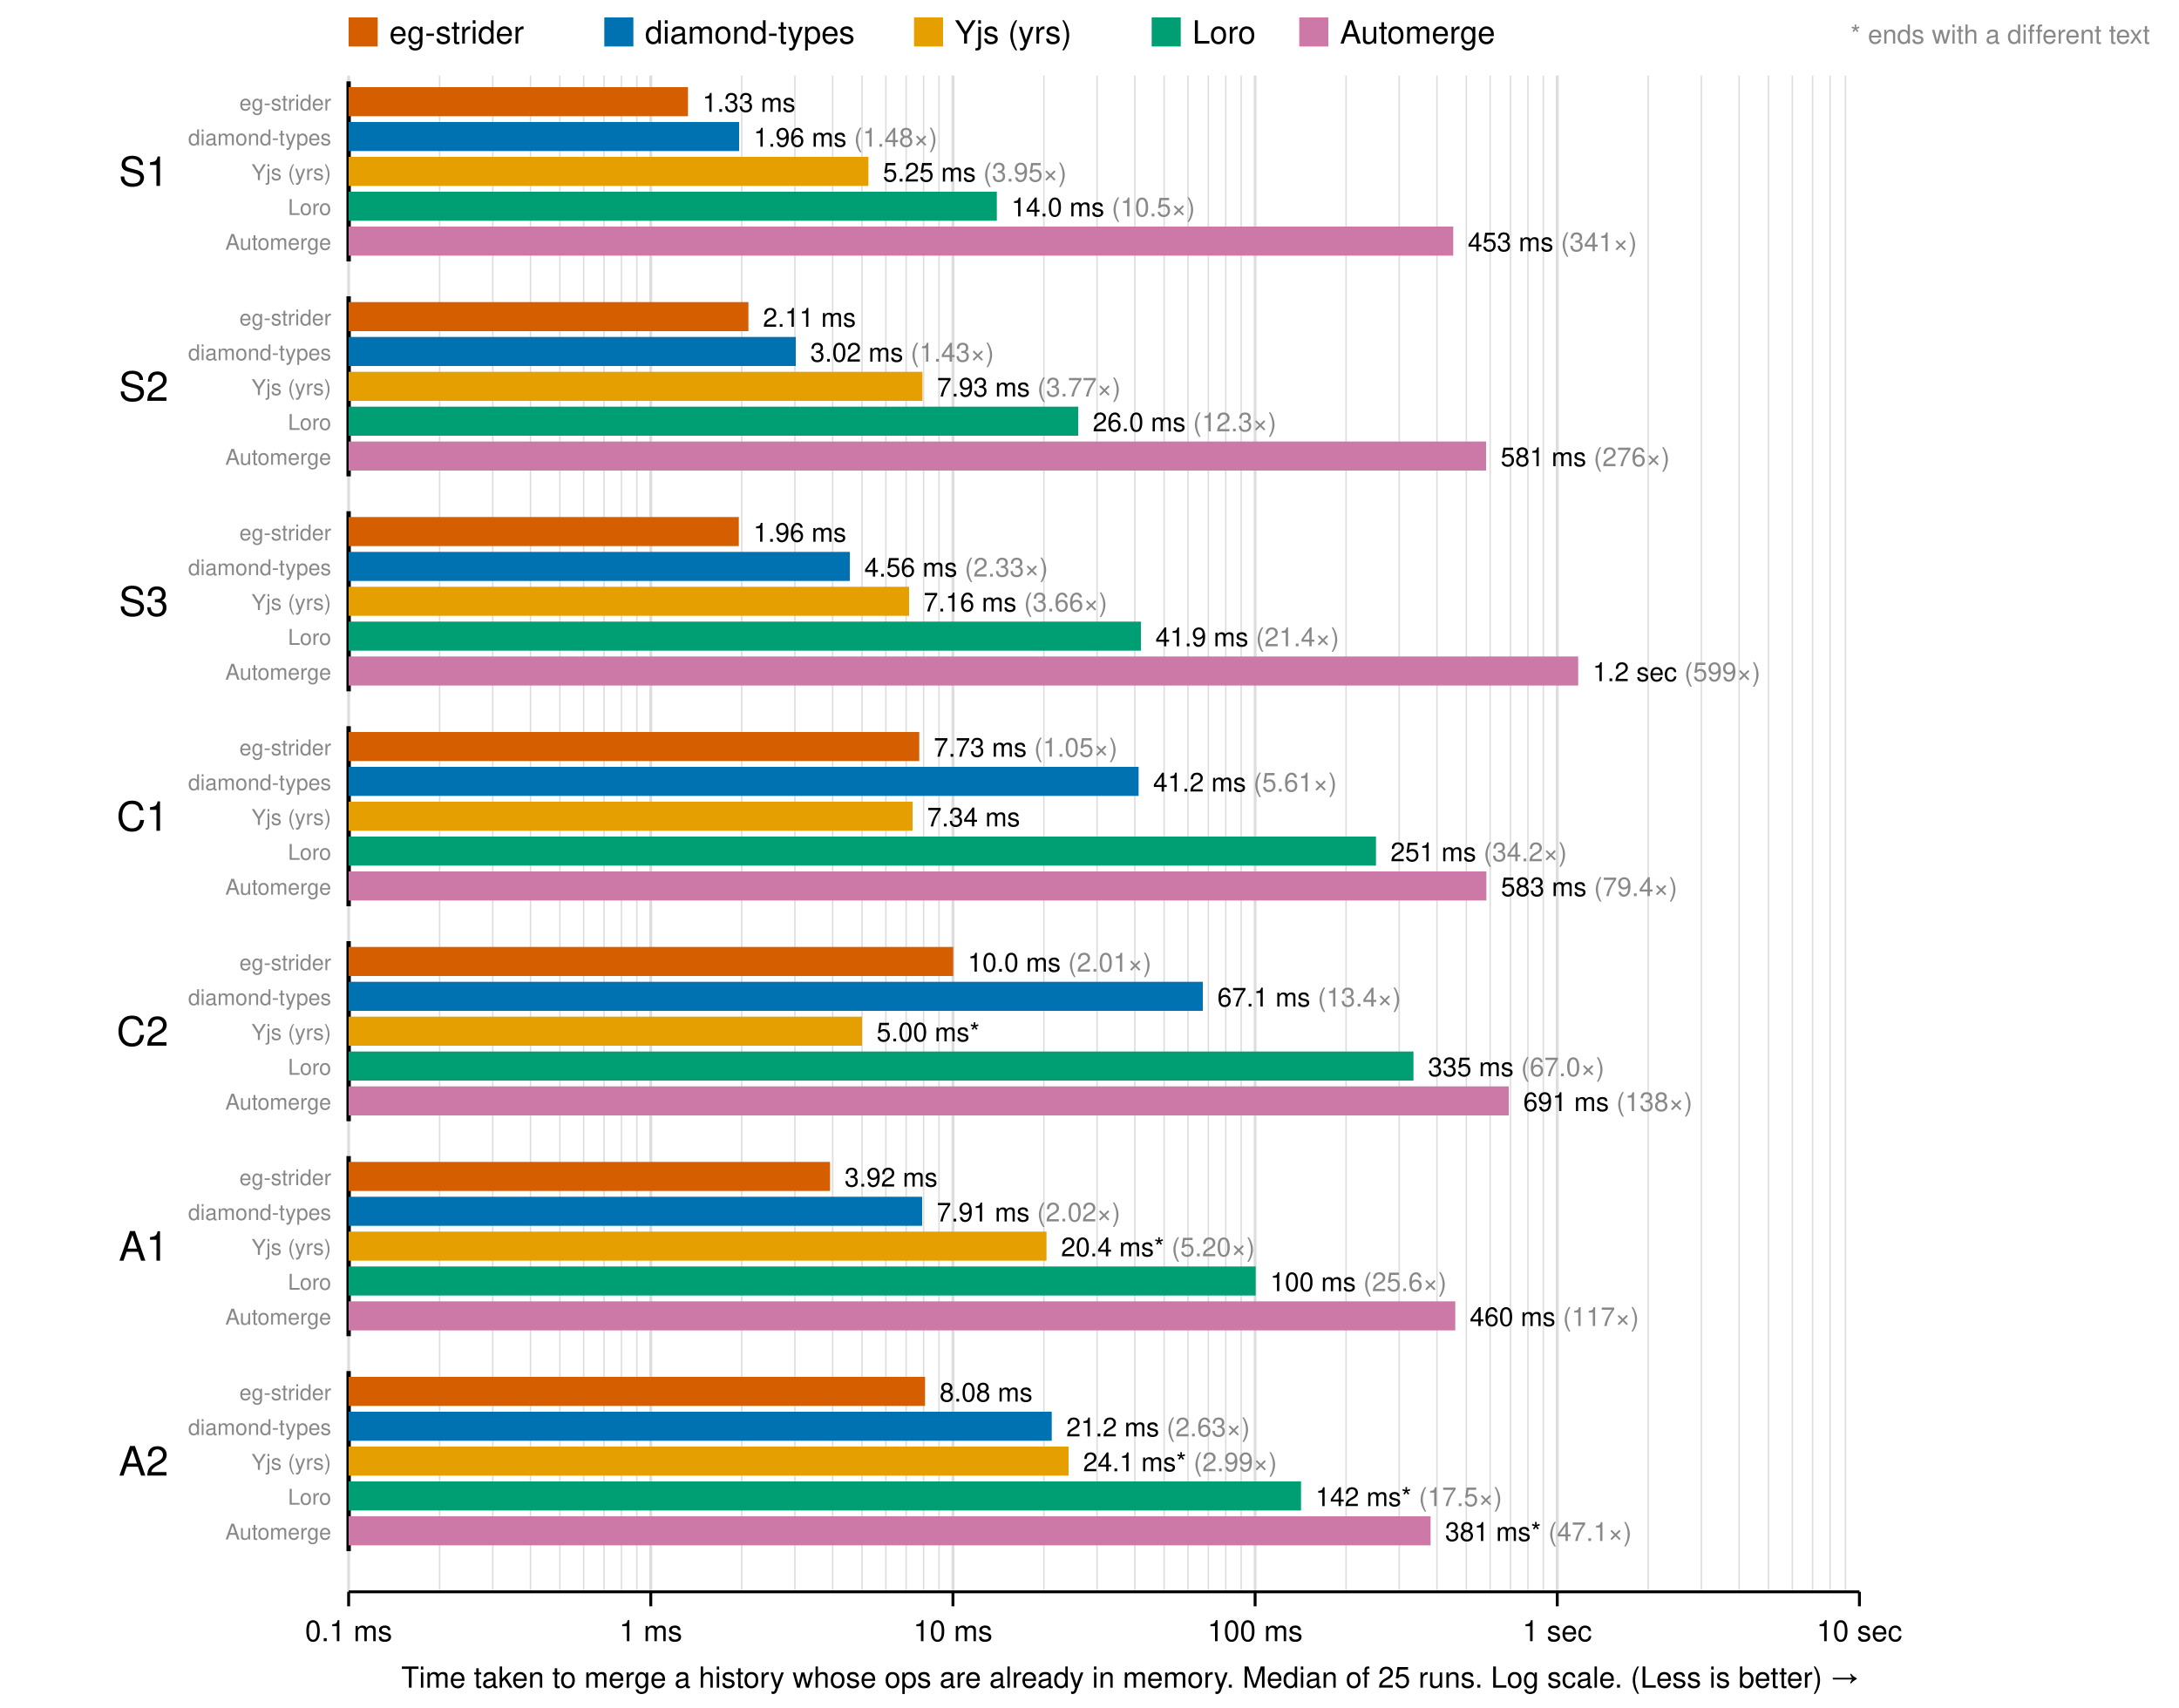
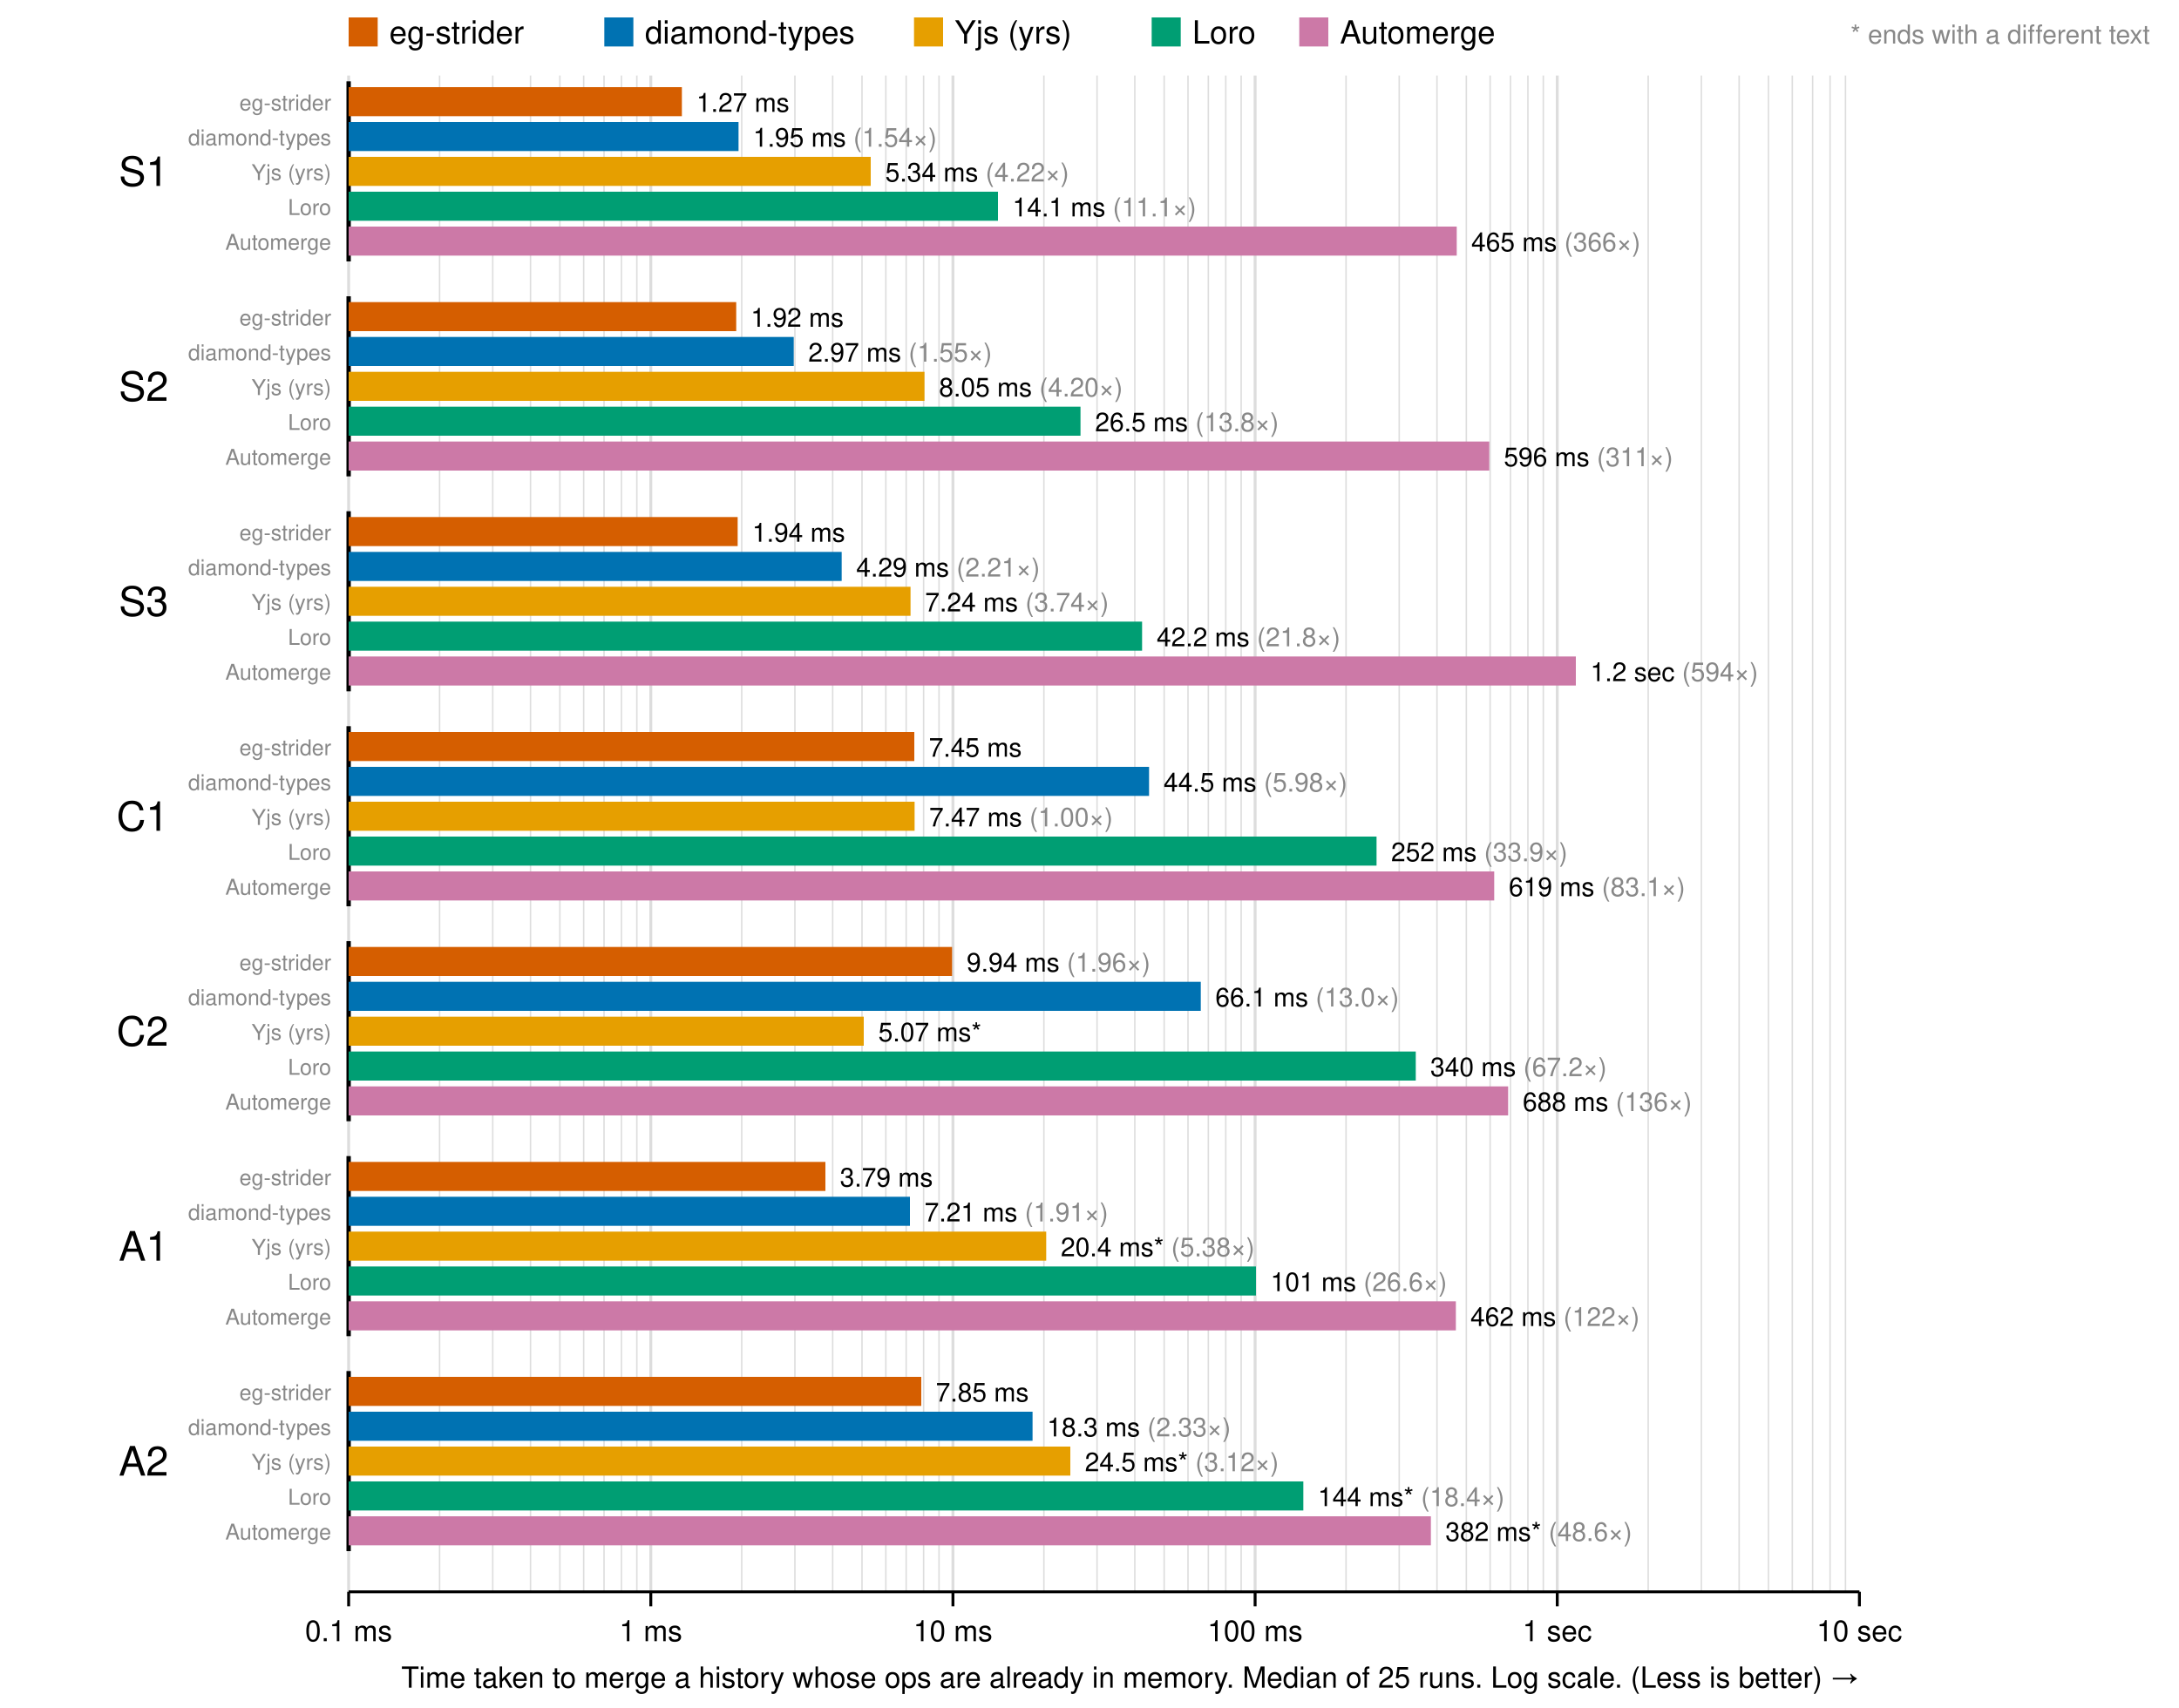
<svg xmlns="http://www.w3.org/2000/svg" viewBox="0 0 750 588" font-family="Helvetica, Arial, sans-serif">
  <rect width="750" height="588" fill="white" />
  <rect x="120" y="6" width="10" height="10" fill="#d55e00" />
  <text x="134" y="15" font-size="11">eg-strider</text>
  <rect x="208.0" y="6" width="10" height="10" fill="#0072b2" />
  <text x="222.0" y="15" font-size="11">diamond-types</text>
  <rect x="314.6" y="6" width="10" height="10" fill="#e69f00" />
  <text x="328.6" y="15" font-size="11">Yjs (yrs)</text>
  <rect x="396.4" y="6" width="10" height="10" fill="#009e73" />
  <text x="410.4" y="15" font-size="11">Loro</text>
  <rect x="447.2" y="6" width="10" height="10" fill="#cc79a7" />
  <text x="461.2" y="15" font-size="11">Automerge</text>
  <text x="740" y="15" font-size="9" fill="#888" text-anchor="end">* ends with a different text</text>
  <line x1="120.0" y1="26" x2="120.0" y2="548" stroke="#ddd" stroke-width="1" />
  <line x1="151.3" y1="26" x2="151.3" y2="548" stroke="#ddd" stroke-width="0.5" />
  <line x1="169.6" y1="26" x2="169.6" y2="548" stroke="#ddd" stroke-width="0.5" />
  <line x1="182.6" y1="26" x2="182.6" y2="548" stroke="#ddd" stroke-width="0.5" />
  <line x1="192.7" y1="26" x2="192.7" y2="548" stroke="#ddd" stroke-width="0.5" />
  <line x1="200.9" y1="26" x2="200.9" y2="548" stroke="#ddd" stroke-width="0.5" />
  <line x1="207.9" y1="26" x2="207.9" y2="548" stroke="#ddd" stroke-width="0.5" />
  <line x1="213.9" y1="26" x2="213.9" y2="548" stroke="#ddd" stroke-width="0.5" />
  <line x1="219.2" y1="26" x2="219.2" y2="548" stroke="#ddd" stroke-width="0.5" />
  <line x1="224.0" y1="26" x2="224.0" y2="548" stroke="#ddd" stroke-width="1" />
  <line x1="255.3" y1="26" x2="255.3" y2="548" stroke="#ddd" stroke-width="0.5" />
  <line x1="273.6" y1="26" x2="273.6" y2="548" stroke="#ddd" stroke-width="0.5" />
  <line x1="286.6" y1="26" x2="286.6" y2="548" stroke="#ddd" stroke-width="0.5" />
  <line x1="296.7" y1="26" x2="296.7" y2="548" stroke="#ddd" stroke-width="0.5" />
  <line x1="304.9" y1="26" x2="304.9" y2="548" stroke="#ddd" stroke-width="0.5" />
  <line x1="311.9" y1="26" x2="311.9" y2="548" stroke="#ddd" stroke-width="0.5" />
  <line x1="317.9" y1="26" x2="317.9" y2="548" stroke="#ddd" stroke-width="0.5" />
  <line x1="323.2" y1="26" x2="323.2" y2="548" stroke="#ddd" stroke-width="0.5" />
  <line x1="328.0" y1="26" x2="328.0" y2="548" stroke="#ddd" stroke-width="1" />
  <line x1="359.3" y1="26" x2="359.3" y2="548" stroke="#ddd" stroke-width="0.5" />
  <line x1="377.6" y1="26" x2="377.6" y2="548" stroke="#ddd" stroke-width="0.5" />
  <line x1="390.6" y1="26" x2="390.6" y2="548" stroke="#ddd" stroke-width="0.5" />
  <line x1="400.7" y1="26" x2="400.7" y2="548" stroke="#ddd" stroke-width="0.5" />
  <line x1="408.9" y1="26" x2="408.9" y2="548" stroke="#ddd" stroke-width="0.5" />
  <line x1="415.9" y1="26" x2="415.9" y2="548" stroke="#ddd" stroke-width="0.5" />
  <line x1="421.9" y1="26" x2="421.9" y2="548" stroke="#ddd" stroke-width="0.5" />
  <line x1="427.2" y1="26" x2="427.2" y2="548" stroke="#ddd" stroke-width="0.5" />
  <line x1="432.0" y1="26" x2="432.0" y2="548" stroke="#ddd" stroke-width="1" />
  <line x1="463.3" y1="26" x2="463.3" y2="548" stroke="#ddd" stroke-width="0.5" />
  <line x1="481.6" y1="26" x2="481.6" y2="548" stroke="#ddd" stroke-width="0.5" />
  <line x1="494.6" y1="26" x2="494.6" y2="548" stroke="#ddd" stroke-width="0.5" />
  <line x1="504.7" y1="26" x2="504.7" y2="548" stroke="#ddd" stroke-width="0.5" />
  <line x1="512.9" y1="26" x2="512.9" y2="548" stroke="#ddd" stroke-width="0.5" />
  <line x1="519.9" y1="26" x2="519.9" y2="548" stroke="#ddd" stroke-width="0.5" />
  <line x1="525.9" y1="26" x2="525.9" y2="548" stroke="#ddd" stroke-width="0.5" />
  <line x1="531.2" y1="26" x2="531.2" y2="548" stroke="#ddd" stroke-width="0.5" />
  <line x1="536.0" y1="26" x2="536.0" y2="548" stroke="#ddd" stroke-width="1" />
  <line x1="567.3" y1="26" x2="567.3" y2="548" stroke="#ddd" stroke-width="0.5" />
  <line x1="585.6" y1="26" x2="585.6" y2="548" stroke="#ddd" stroke-width="0.5" />
  <line x1="598.6" y1="26" x2="598.6" y2="548" stroke="#ddd" stroke-width="0.5" />
  <line x1="608.7" y1="26" x2="608.7" y2="548" stroke="#ddd" stroke-width="0.5" />
  <line x1="616.9" y1="26" x2="616.9" y2="548" stroke="#ddd" stroke-width="0.5" />
  <line x1="623.9" y1="26" x2="623.9" y2="548" stroke="#ddd" stroke-width="0.5" />
  <line x1="629.9" y1="26" x2="629.9" y2="548" stroke="#ddd" stroke-width="0.5" />
  <line x1="635.2" y1="26" x2="635.2" y2="548" stroke="#ddd" stroke-width="0.5" />
  <line x1="120.0" y1="548" x2="120.0" y2="553" stroke="black" />
  <text x="120.0" y="565" font-size="10" text-anchor="middle">0.1 ms</text>
  <line x1="224.0" y1="548" x2="224.0" y2="553" stroke="black" />
  <text x="224.0" y="565" font-size="10" text-anchor="middle">1 ms</text>
  <line x1="328.0" y1="548" x2="328.0" y2="553" stroke="black" />
  <text x="328.0" y="565" font-size="10" text-anchor="middle">10 ms</text>
  <line x1="432.0" y1="548" x2="432.0" y2="553" stroke="black" />
  <text x="432.0" y="565" font-size="10" text-anchor="middle">100 ms</text>
  <line x1="536.0" y1="548" x2="536.0" y2="553" stroke="black" />
  <text x="536.0" y="565" font-size="10" text-anchor="middle">1 sec</text>
  <line x1="640.0" y1="548" x2="640.0" y2="553" stroke="black" />
  <text x="640.0" y="565" font-size="10" text-anchor="middle">10 sec</text>
  <line x1="120" y1="548" x2="640" y2="548" stroke="black" />
  <text x="640" y="581" font-size="10" text-anchor="end">Time taken to merge a history whose ops are already in memory. Median of 25 runs. Log scale. (Less is better) →</text>
  <text x="58" y="64.0" font-size="14" text-anchor="end">S1</text>
  <line x1="120" y1="28" x2="120" y2="90" stroke="black" stroke-width="1.5" />
  <text x="114" y="38" font-size="7.5" fill="#888" text-anchor="end">eg-strider</text>
-   <rect x="120" y="30" width="116.8" height="10" fill="#d55e00" />
-   <text x="241.8" y="38.5" font-size="9">1.33 ms</text>
+   <rect x="120" y="30" width="114.7" height="10" fill="#d55e00" />
+   <text x="239.7" y="38.5" font-size="9">1.27 ms</text>
  <text x="114" y="50" font-size="7.5" fill="#888" text-anchor="end">diamond-types</text>
-   <rect x="120" y="42" width="134.4" height="10" fill="#0072b2" />
-   <text x="259.4" y="50.5" font-size="9">1.96 ms <tspan fill="#888">(1.48×)</tspan>
+   <rect x="120" y="42" width="134.2" height="10" fill="#0072b2" />
+   <text x="259.2" y="50.5" font-size="9">1.95 ms <tspan fill="#888">(1.54×)</tspan>
  </text>
  <text x="114" y="62" font-size="7.5" fill="#888" text-anchor="end">Yjs (yrs)</text>
-   <rect x="120" y="54" width="178.9" height="10" fill="#e69f00" />
-   <text x="303.9" y="62.5" font-size="9">5.25 ms <tspan fill="#888">(3.95×)</tspan>
+   <rect x="120" y="54" width="179.7" height="10" fill="#e69f00" />
+   <text x="304.7" y="62.5" font-size="9">5.34 ms <tspan fill="#888">(4.22×)</tspan>
  </text>
  <text x="114" y="74" font-size="7.5" fill="#888" text-anchor="end">Loro</text>
-   <rect x="120" y="66" width="223.1" height="10" fill="#009e73" />
-   <text x="348.1" y="74.5" font-size="9">14.0 ms <tspan fill="#888">(10.5×)</tspan>
+   <rect x="120" y="66" width="223.5" height="10" fill="#009e73" />
+   <text x="348.5" y="74.5" font-size="9">14.1 ms <tspan fill="#888">(11.1×)</tspan>
  </text>
  <text x="114" y="86" font-size="7.5" fill="#888" text-anchor="end">Automerge</text>
-   <rect x="120" y="78" width="380.2" height="10" fill="#cc79a7" />
-   <text x="505.2" y="86.5" font-size="9">453 ms <tspan fill="#888">(341×)</tspan>
+   <rect x="120" y="78" width="381.4" height="10" fill="#cc79a7" />
+   <text x="506.4" y="86.5" font-size="9">465 ms <tspan fill="#888">(366×)</tspan>
  </text>
  <text x="58" y="138.0" font-size="14" text-anchor="end">S2</text>
  <line x1="120" y1="102" x2="120" y2="164" stroke="black" stroke-width="1.5" />
  <text x="114" y="112" font-size="7.5" fill="#888" text-anchor="end">eg-strider</text>
-   <rect x="120" y="104" width="137.6" height="10" fill="#d55e00" />
-   <text x="262.6" y="112.5" font-size="9">2.11 ms</text>
+   <rect x="120" y="104" width="133.4" height="10" fill="#d55e00" />
+   <text x="258.4" y="112.5" font-size="9">1.92 ms</text>
  <text x="114" y="124" font-size="7.5" fill="#888" text-anchor="end">diamond-types</text>
-   <rect x="120" y="116" width="153.9" height="10" fill="#0072b2" />
-   <text x="278.9" y="124.5" font-size="9">3.02 ms <tspan fill="#888">(1.43×)</tspan>
+   <rect x="120" y="116" width="153.2" height="10" fill="#0072b2" />
+   <text x="278.2" y="124.5" font-size="9">2.97 ms <tspan fill="#888">(1.55×)</tspan>
  </text>
  <text x="114" y="136" font-size="7.5" fill="#888" text-anchor="end">Yjs (yrs)</text>
-   <rect x="120" y="128" width="197.5" height="10" fill="#e69f00" />
-   <text x="322.5" y="136.5" font-size="9">7.93 ms <tspan fill="#888">(3.77×)</tspan>
+   <rect x="120" y="128" width="198.2" height="10" fill="#e69f00" />
+   <text x="323.2" y="136.5" font-size="9">8.05 ms <tspan fill="#888">(4.20×)</tspan>
  </text>
  <text x="114" y="148" font-size="7.5" fill="#888" text-anchor="end">Loro</text>
-   <rect x="120" y="140" width="251.1" height="10" fill="#009e73" />
-   <text x="376.1" y="148.5" font-size="9">26.0 ms <tspan fill="#888">(12.3×)</tspan>
+   <rect x="120" y="140" width="251.9" height="10" fill="#009e73" />
+   <text x="376.9" y="148.5" font-size="9">26.5 ms <tspan fill="#888">(13.8×)</tspan>
  </text>
  <text x="114" y="160" font-size="7.5" fill="#888" text-anchor="end">Automerge</text>
-   <rect x="120" y="152" width="391.5" height="10" fill="#cc79a7" />
-   <text x="516.5" y="160.5" font-size="9">581 ms <tspan fill="#888">(276×)</tspan>
+   <rect x="120" y="152" width="392.6" height="10" fill="#cc79a7" />
+   <text x="517.6" y="160.5" font-size="9">596 ms <tspan fill="#888">(311×)</tspan>
  </text>
  <text x="58" y="212.0" font-size="14" text-anchor="end">S3</text>
  <line x1="120" y1="176" x2="120" y2="238" stroke="black" stroke-width="1.5" />
  <text x="114" y="186" font-size="7.5" fill="#888" text-anchor="end">eg-strider</text>
-   <rect x="120" y="178" width="134.3" height="10" fill="#d55e00" />
-   <text x="259.3" y="186.5" font-size="9">1.96 ms</text>
+   <rect x="120" y="178" width="133.9" height="10" fill="#d55e00" />
+   <text x="258.9" y="186.5" font-size="9">1.94 ms</text>
  <text x="114" y="198" font-size="7.5" fill="#888" text-anchor="end">diamond-types</text>
-   <rect x="120" y="190" width="172.5" height="10" fill="#0072b2" />
-   <text x="297.5" y="198.5" font-size="9">4.56 ms <tspan fill="#888">(2.33×)</tspan>
+   <rect x="120" y="190" width="169.7" height="10" fill="#0072b2" />
+   <text x="294.7" y="198.5" font-size="9">4.29 ms <tspan fill="#888">(2.21×)</tspan>
  </text>
  <text x="114" y="210" font-size="7.5" fill="#888" text-anchor="end">Yjs (yrs)</text>
-   <rect x="120" y="202" width="192.9" height="10" fill="#e69f00" />
-   <text x="317.9" y="210.5" font-size="9">7.16 ms <tspan fill="#888">(3.66×)</tspan>
+   <rect x="120" y="202" width="193.4" height="10" fill="#e69f00" />
+   <text x="318.4" y="210.5" font-size="9">7.24 ms <tspan fill="#888">(3.74×)</tspan>
  </text>
  <text x="114" y="222" font-size="7.5" fill="#888" text-anchor="end">Loro</text>
-   <rect x="120" y="214" width="272.7" height="10" fill="#009e73" />
-   <text x="397.7" y="222.5" font-size="9">41.9 ms <tspan fill="#888">(21.4×)</tspan>
+   <rect x="120" y="214" width="273.1" height="10" fill="#009e73" />
+   <text x="398.1" y="222.5" font-size="9">42.2 ms <tspan fill="#888">(21.8×)</tspan>
  </text>
  <text x="114" y="234" font-size="7.5" fill="#888" text-anchor="end">Automerge</text>
-   <rect x="120" y="226" width="423.2" height="10" fill="#cc79a7" />
-   <text x="548.2" y="234.5" font-size="9">1.2 sec <tspan fill="#888">(599×)</tspan>
+   <rect x="120" y="226" width="422.4" height="10" fill="#cc79a7" />
+   <text x="547.4" y="234.5" font-size="9">1.2 sec <tspan fill="#888">(594×)</tspan>
  </text>
  <text x="58" y="286.0" font-size="14" text-anchor="end">C1</text>
  <line x1="120" y1="250" x2="120" y2="312" stroke="black" stroke-width="1.5" />
  <text x="114" y="260" font-size="7.5" fill="#888" text-anchor="end">eg-strider</text>
-   <rect x="120" y="252" width="196.4" height="10" fill="#d55e00" />
-   <text x="321.4" y="260.5" font-size="9">7.73 ms <tspan fill="#888">(1.05×)</tspan>
-   </text>
+   <rect x="120" y="252" width="194.7" height="10" fill="#d55e00" />
+   <text x="319.7" y="260.5" font-size="9">7.45 ms</text>
  <text x="114" y="272" font-size="7.5" fill="#888" text-anchor="end">diamond-types</text>
-   <rect x="120" y="264" width="271.9" height="10" fill="#0072b2" />
-   <text x="396.9" y="272.5" font-size="9">41.2 ms <tspan fill="#888">(5.61×)</tspan>
+   <rect x="120" y="264" width="275.5" height="10" fill="#0072b2" />
+   <text x="400.5" y="272.5" font-size="9">44.5 ms <tspan fill="#888">(5.98×)</tspan>
  </text>
  <text x="114" y="284" font-size="7.5" fill="#888" text-anchor="end">Yjs (yrs)</text>
-   <rect x="120" y="276" width="194.1" height="10" fill="#e69f00" />
-   <text x="319.1" y="284.5" font-size="9">7.34 ms</text>
+   <rect x="120" y="276" width="194.8" height="10" fill="#e69f00" />
+   <text x="319.8" y="284.5" font-size="9">7.47 ms <tspan fill="#888">(1.00×)</tspan>
+   </text>
  <text x="114" y="296" font-size="7.5" fill="#888" text-anchor="end">Loro</text>
-   <rect x="120" y="288" width="353.6" height="10" fill="#009e73" />
-   <text x="478.6" y="296.5" font-size="9">251 ms <tspan fill="#888">(34.2×)</tspan>
+   <rect x="120" y="288" width="353.8" height="10" fill="#009e73" />
+   <text x="478.8" y="296.5" font-size="9">252 ms <tspan fill="#888">(33.9×)</tspan>
  </text>
  <text x="114" y="308" font-size="7.5" fill="#888" text-anchor="end">Automerge</text>
-   <rect x="120" y="300" width="391.6" height="10" fill="#cc79a7" />
-   <text x="516.6" y="308.5" font-size="9">583 ms <tspan fill="#888">(79.4×)</tspan>
+   <rect x="120" y="300" width="394.3" height="10" fill="#cc79a7" />
+   <text x="519.3" y="308.5" font-size="9">619 ms <tspan fill="#888">(83.1×)</tspan>
  </text>
  <text x="58" y="360.0" font-size="14" text-anchor="end">C2</text>
  <line x1="120" y1="324" x2="120" y2="386" stroke="black" stroke-width="1.5" />
  <text x="114" y="334" font-size="7.5" fill="#888" text-anchor="end">eg-strider</text>
-   <rect x="120" y="326" width="208.1" height="10" fill="#d55e00" />
-   <text x="333.1" y="334.5" font-size="9">10.0 ms <tspan fill="#888">(2.01×)</tspan>
+   <rect x="120" y="326" width="207.7" height="10" fill="#d55e00" />
+   <text x="332.7" y="334.5" font-size="9">9.94 ms <tspan fill="#888">(1.96×)</tspan>
  </text>
  <text x="114" y="346" font-size="7.5" fill="#888" text-anchor="end">diamond-types</text>
-   <rect x="120" y="338" width="294.0" height="10" fill="#0072b2" />
-   <text x="419.0" y="346.5" font-size="9">67.1 ms <tspan fill="#888">(13.4×)</tspan>
+   <rect x="120" y="338" width="293.3" height="10" fill="#0072b2" />
+   <text x="418.3" y="346.5" font-size="9">66.1 ms <tspan fill="#888">(13.0×)</tspan>
  </text>
  <text x="114" y="358" font-size="7.5" fill="#888" text-anchor="end">Yjs (yrs)</text>
-   <rect x="120" y="350" width="176.7" height="10" fill="#e69f00" />
-   <text x="301.7" y="358.5" font-size="9">5.00 ms*</text>
+   <rect x="120" y="350" width="177.3" height="10" fill="#e69f00" />
+   <text x="302.3" y="358.5" font-size="9">5.07 ms*</text>
  <text x="114" y="370" font-size="7.5" fill="#888" text-anchor="end">Loro</text>
-   <rect x="120" y="362" width="366.5" height="10" fill="#009e73" />
-   <text x="491.5" y="370.5" font-size="9">335 ms <tspan fill="#888">(67.0×)</tspan>
+   <rect x="120" y="362" width="367.3" height="10" fill="#009e73" />
+   <text x="492.3" y="370.5" font-size="9">340 ms <tspan fill="#888">(67.2×)</tspan>
  </text>
  <text x="114" y="382" font-size="7.5" fill="#888" text-anchor="end">Automerge</text>
-   <rect x="120" y="374" width="399.3" height="10" fill="#cc79a7" />
-   <text x="524.3" y="382.5" font-size="9">691 ms <tspan fill="#888">(138×)</tspan>
+   <rect x="120" y="374" width="399.1" height="10" fill="#cc79a7" />
+   <text x="524.1" y="382.5" font-size="9">688 ms <tspan fill="#888">(136×)</tspan>
  </text>
  <text x="58" y="434.0" font-size="14" text-anchor="end">A1</text>
  <line x1="120" y1="398" x2="120" y2="460" stroke="black" stroke-width="1.5" />
  <text x="114" y="408" font-size="7.5" fill="#888" text-anchor="end">eg-strider</text>
-   <rect x="120" y="400" width="165.7" height="10" fill="#d55e00" />
-   <text x="290.7" y="408.5" font-size="9">3.92 ms</text>
+   <rect x="120" y="400" width="164.1" height="10" fill="#d55e00" />
+   <text x="289.1" y="408.5" font-size="9">3.79 ms</text>
  <text x="114" y="420" font-size="7.5" fill="#888" text-anchor="end">diamond-types</text>
-   <rect x="120" y="412" width="197.4" height="10" fill="#0072b2" />
-   <text x="322.4" y="420.5" font-size="9">7.91 ms <tspan fill="#888">(2.02×)</tspan>
+   <rect x="120" y="412" width="193.2" height="10" fill="#0072b2" />
+   <text x="318.2" y="420.5" font-size="9">7.21 ms <tspan fill="#888">(1.91×)</tspan>
  </text>
  <text x="114" y="432" font-size="7.5" fill="#888" text-anchor="end">Yjs (yrs)</text>
-   <rect x="120" y="424" width="240.2" height="10" fill="#e69f00" />
-   <text x="365.2" y="432.5" font-size="9">20.4 ms* <tspan fill="#888">(5.20×)</tspan>
+   <rect x="120" y="424" width="240.1" height="10" fill="#e69f00" />
+   <text x="365.1" y="432.5" font-size="9">20.4 ms* <tspan fill="#888">(5.38×)</tspan>
  </text>
  <text x="114" y="444" font-size="7.5" fill="#888" text-anchor="end">Loro</text>
-   <rect x="120" y="436" width="312.2" height="10" fill="#009e73" />
-   <text x="437.2" y="444.5" font-size="9">100 ms <tspan fill="#888">(25.6×)</tspan>
+   <rect x="120" y="436" width="312.3" height="10" fill="#009e73" />
+   <text x="437.3" y="444.5" font-size="9">101 ms <tspan fill="#888">(26.6×)</tspan>
  </text>
  <text x="114" y="456" font-size="7.5" fill="#888" text-anchor="end">Automerge</text>
-   <rect x="120" y="448" width="380.9" height="10" fill="#cc79a7" />
-   <text x="505.9" y="456.5" font-size="9">460 ms <tspan fill="#888">(117×)</tspan>
+   <rect x="120" y="448" width="381.1" height="10" fill="#cc79a7" />
+   <text x="506.1" y="456.5" font-size="9">462 ms <tspan fill="#888">(122×)</tspan>
  </text>
  <text x="58" y="508.0" font-size="14" text-anchor="end">A2</text>
  <line x1="120" y1="472" x2="120" y2="534" stroke="black" stroke-width="1.5" />
  <text x="114" y="482" font-size="7.5" fill="#888" text-anchor="end">eg-strider</text>
-   <rect x="120" y="474" width="198.4" height="10" fill="#d55e00" />
-   <text x="323.4" y="482.5" font-size="9">8.08 ms</text>
+   <rect x="120" y="474" width="197.1" height="10" fill="#d55e00" />
+   <text x="322.1" y="482.5" font-size="9">7.85 ms</text>
  <text x="114" y="494" font-size="7.5" fill="#888" text-anchor="end">diamond-types</text>
-   <rect x="120" y="486" width="242.0" height="10" fill="#0072b2" />
-   <text x="367.0" y="494.5" font-size="9">21.2 ms <tspan fill="#888">(2.63×)</tspan>
+   <rect x="120" y="486" width="235.4" height="10" fill="#0072b2" />
+   <text x="360.4" y="494.5" font-size="9">18.3 ms <tspan fill="#888">(2.33×)</tspan>
  </text>
  <text x="114" y="506" font-size="7.5" fill="#888" text-anchor="end">Yjs (yrs)</text>
-   <rect x="120" y="498" width="247.8" height="10" fill="#e69f00" />
-   <text x="372.8" y="506.5" font-size="9">24.1 ms* <tspan fill="#888">(2.99×)</tspan>
+   <rect x="120" y="498" width="248.4" height="10" fill="#e69f00" />
+   <text x="373.4" y="506.5" font-size="9">24.5 ms* <tspan fill="#888">(3.12×)</tspan>
  </text>
  <text x="114" y="518" font-size="7.5" fill="#888" text-anchor="end">Loro</text>
-   <rect x="120" y="510" width="327.8" height="10" fill="#009e73" />
-   <text x="452.8" y="518.5" font-size="9">142 ms* <tspan fill="#888">(17.5×)</tspan>
+   <rect x="120" y="510" width="328.6" height="10" fill="#009e73" />
+   <text x="453.6" y="518.5" font-size="9">144 ms* <tspan fill="#888">(18.4×)</tspan>
  </text>
  <text x="114" y="530" font-size="7.5" fill="#888" text-anchor="end">Automerge</text>
-   <rect x="120" y="522" width="372.4" height="10" fill="#cc79a7" />
-   <text x="497.4" y="530.5" font-size="9">381 ms* <tspan fill="#888">(47.1×)</tspan>
+   <rect x="120" y="522" width="372.5" height="10" fill="#cc79a7" />
+   <text x="497.5" y="530.5" font-size="9">382 ms* <tspan fill="#888">(48.6×)</tspan>
  </text>
</svg>
